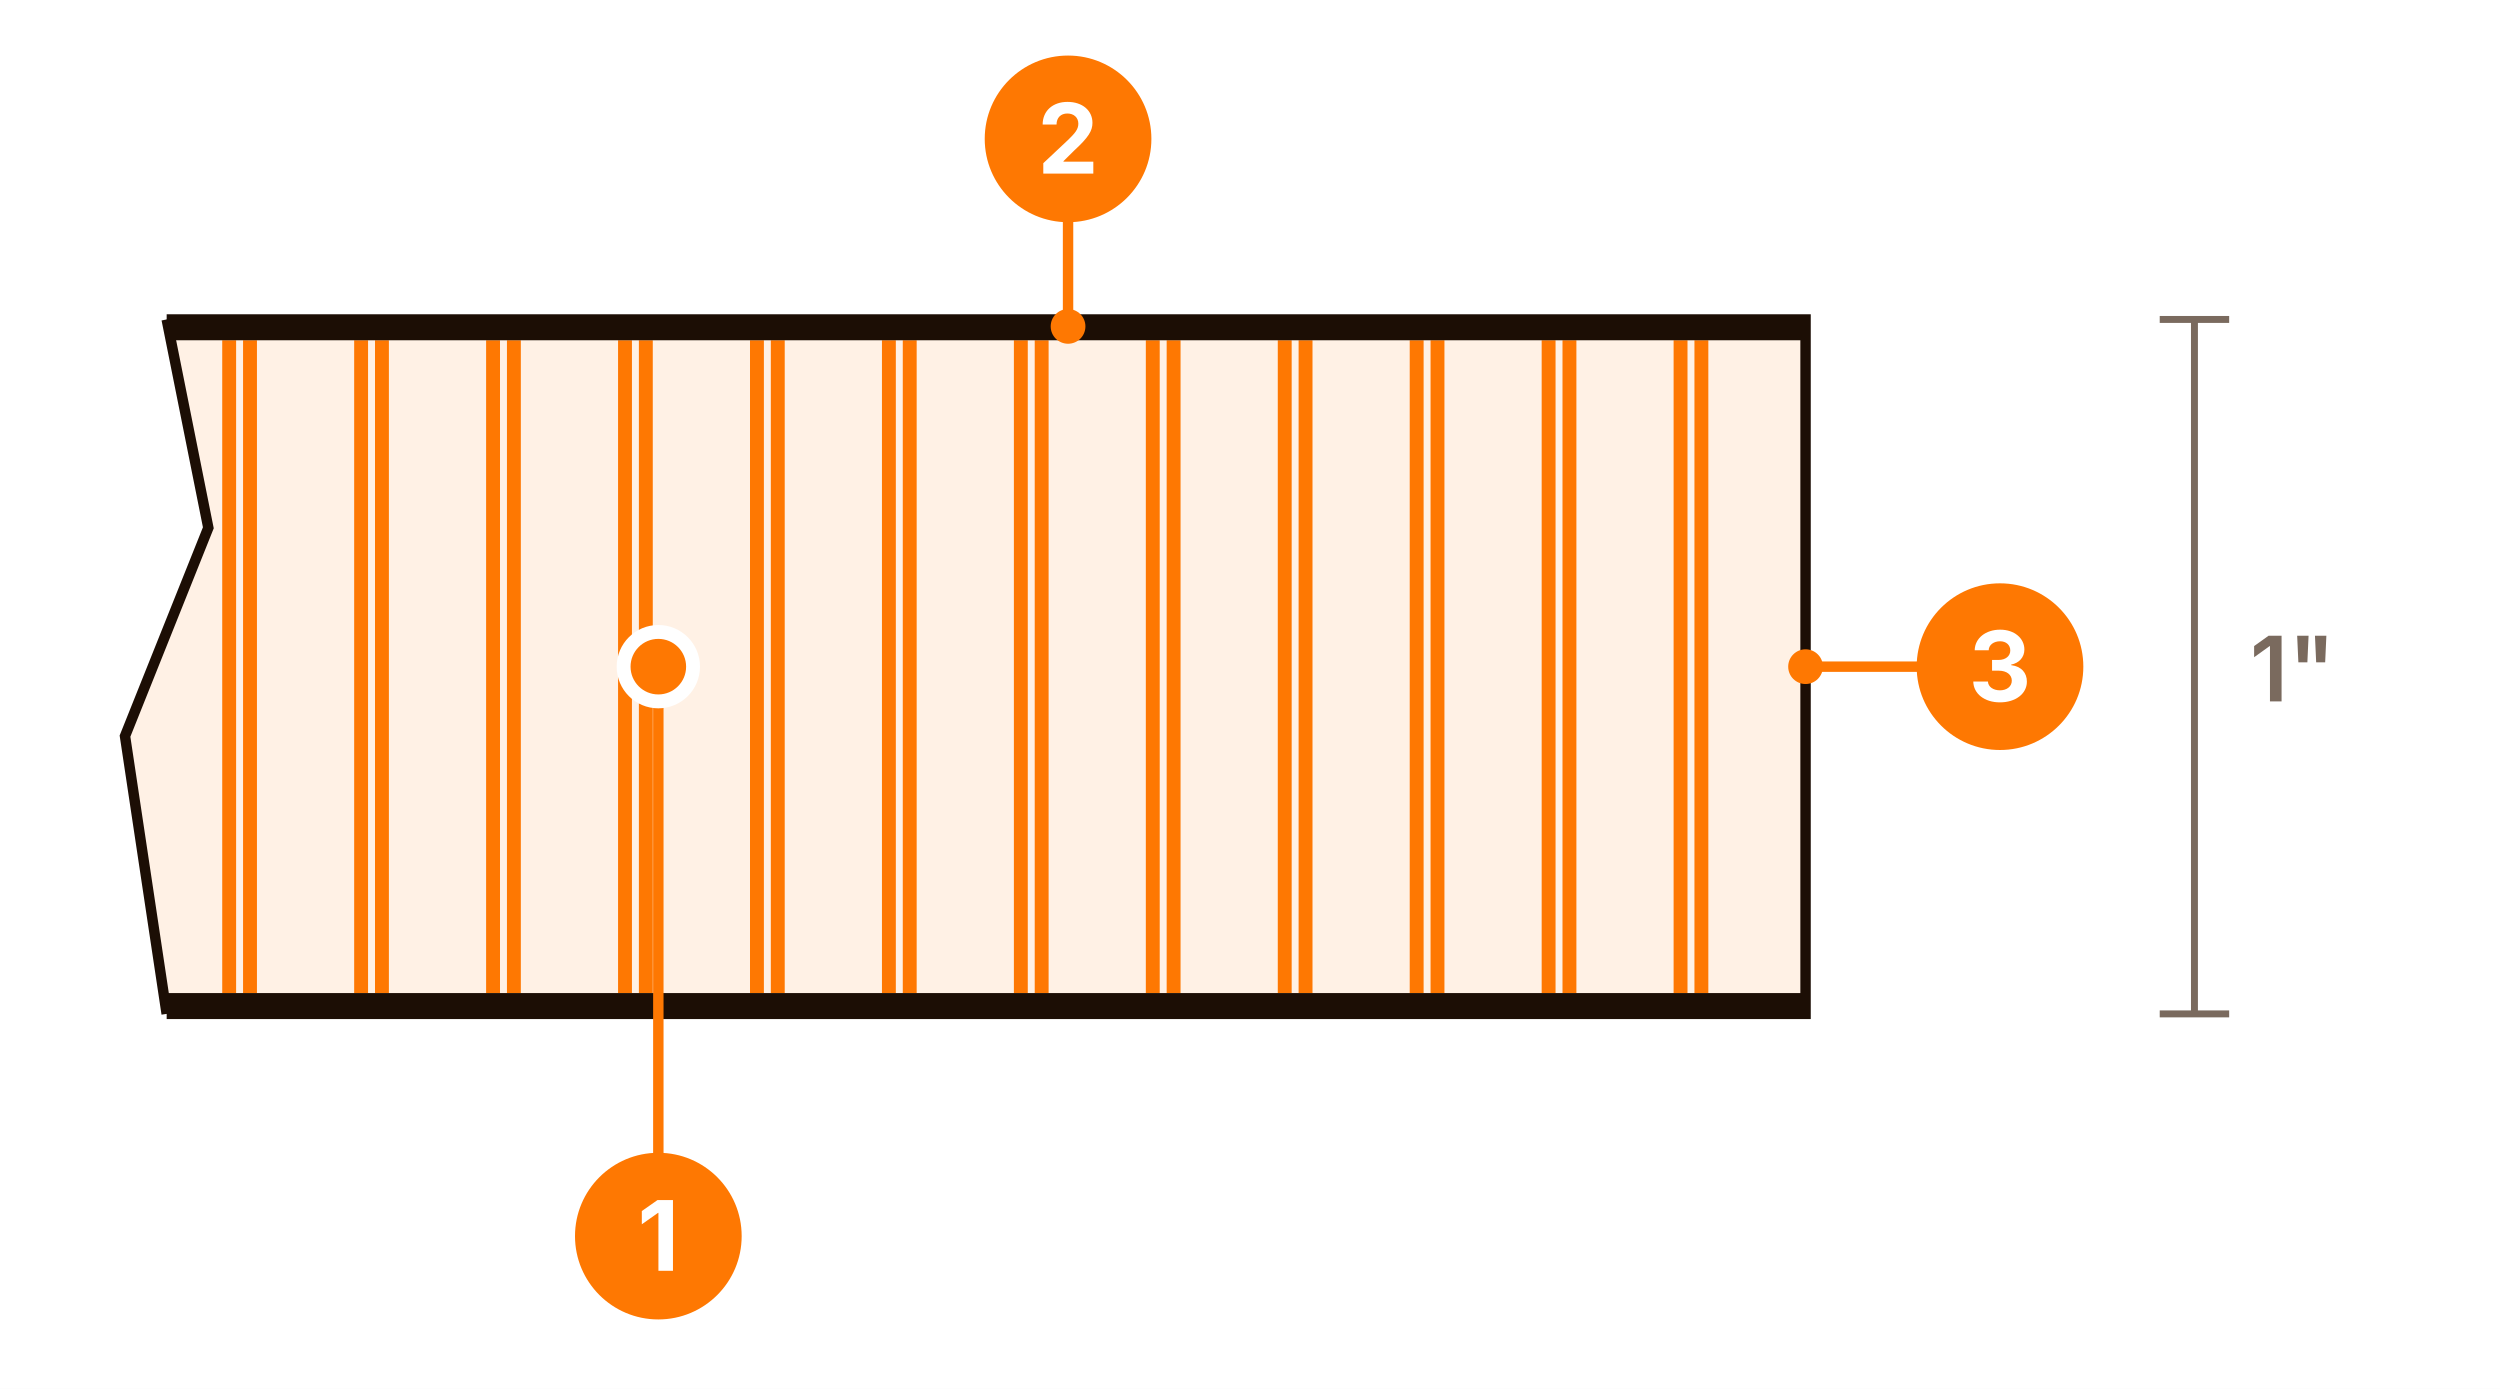
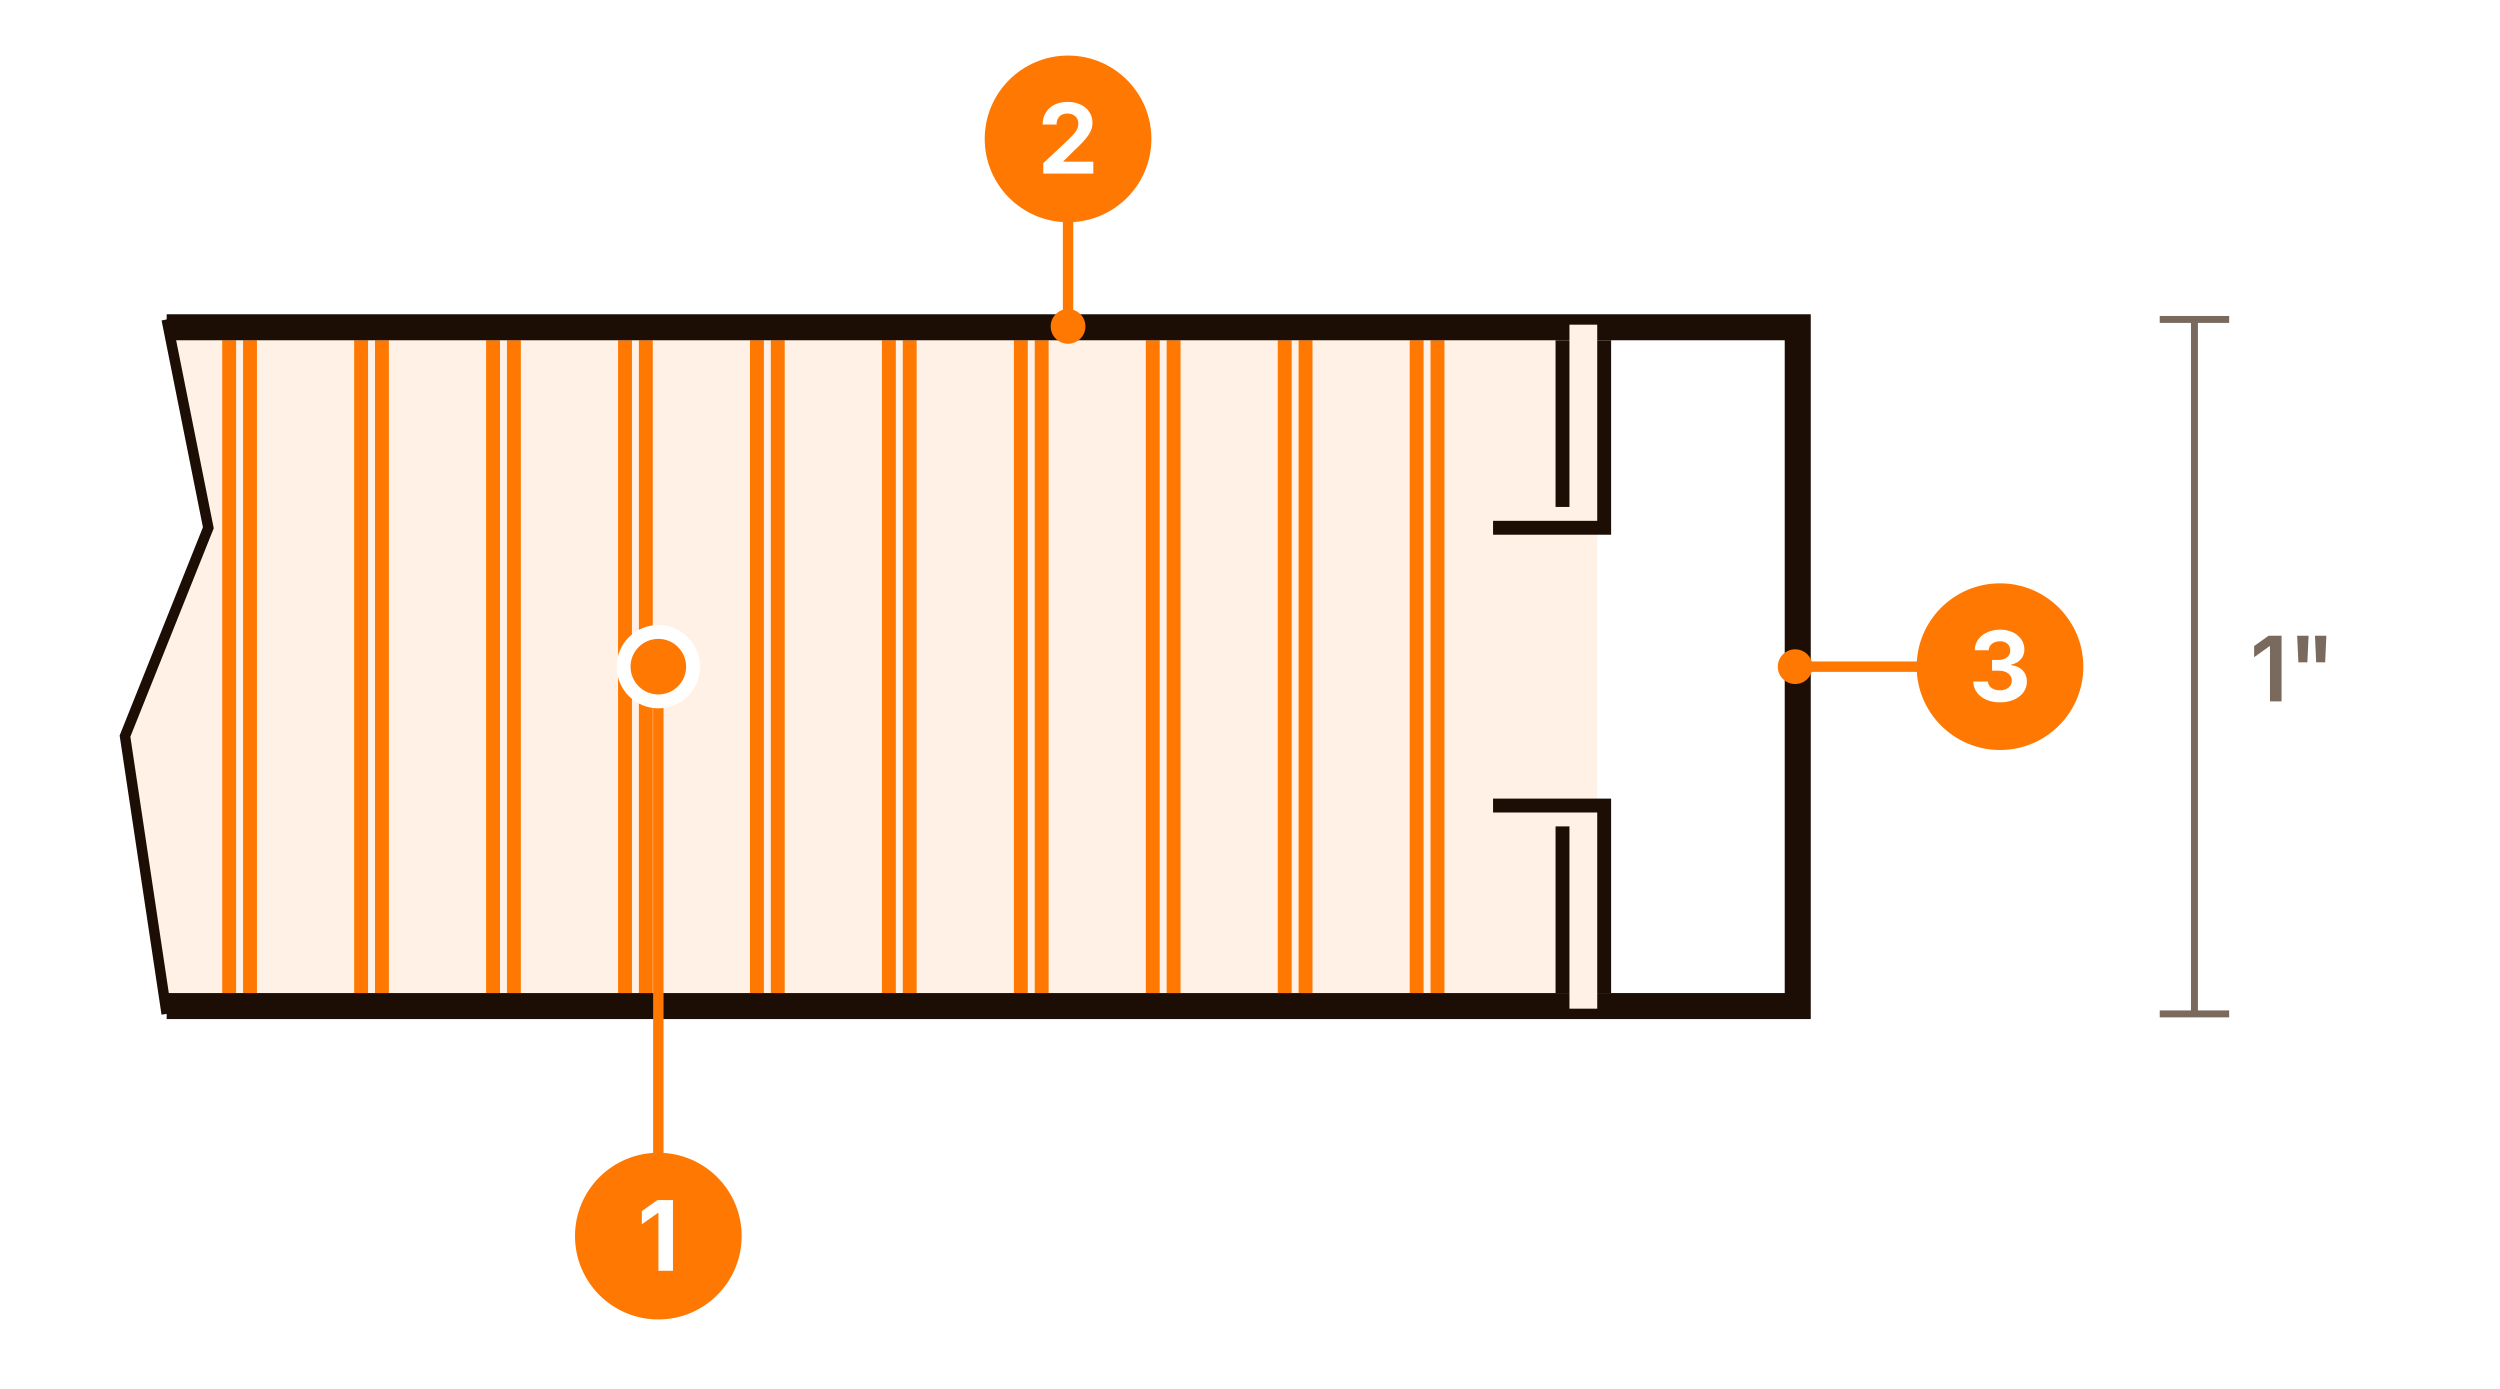
<svg xmlns="http://www.w3.org/2000/svg" viewBox="0 0 360 200" width="360" height="200" role="img" aria-labelledby="t-material-section-powder-coated-steel-m d-material-section-powder-coated-steel-m" font-family="Inter, ui-sans-serif, system-ui, sans-serif">
  <defs>
    <pattern id="hatch-material-section-powder-coated-steel-m" width="8" height="8" patternUnits="userSpaceOnUse" patternTransform="rotate(45)">
      <rect width="8" height="8" fill="#f2f0ec" />
      <line x1="0" y1="0" x2="0" y2="8" stroke="#cfc7bc" stroke-width="1.5" />
    </pattern>
    <marker id="tick-material-section-powder-coated-steel-m" viewBox="0 0 10 10" refX="5" refY="5" markerWidth="8" markerHeight="8" orient="auto">
      <path d="M2 8 L8 2" stroke="#7a6a5e" stroke-width="1.5" />
    </marker>
  </defs>
  <rect width="360" height="200" fill="#ffffff" />
  <clipPath id="m-powder-coated-steel-24-46-material-section-powder-coated-steel-m">
-     <path d="M24 46 L30 76 L18 106 L24 146 L260 146 L260 46 Z" />
+     <path d="M24 46 L260 46 L260 146 L24 146 L18 106 L30 76 Z" />
  </clipPath>
  <g clip-path="url(#m-powder-coated-steel-24-46-material-section-powder-coated-steel-m)">
-     <rect x="14" y="46" width="246" height="100" fill="#fff1e5" stroke="none" stroke-width="1.5" />
-     <path d="M14.0 49 V143M17.0 49 V143M33.0 49 V143M36.0 49 V143M52.0 49 V143M55.0 49 V143M71.0 49 V143M74.0 49 V143M90.0 49 V143M93.0 49 V143M109.0 49 V143M112.0 49 V143M128.0 49 V143M131.0 49 V143M147.0 49 V143M150.0 49 V143M166.0 49 V143M169.0 49 V143M185.0 49 V143M188.0 49 V143M204.0 49 V143M207.0 49 V143M223.0 49 V143M226.0 49 V143M242.0 49 V143M245.0 49 V143" fill="none" stroke="#fe7802" stroke-width="2" />
-     <rect x="14" y="46" width="246" height="3" fill="#1c0e05" stroke="none" stroke-width="1.5" />
-     <rect x="14" y="143" width="246" height="3" fill="#1c0e05" stroke="none" stroke-width="1.5" />
+     <rect x="14" y="46" width="216" height="100" fill="#fff1e5" stroke="none" stroke-width="1.5" />
+     <path d="M14.0 49 V143M17.0 49 V143M33.0 49 V143M36.0 49 V143M52.0 49 V143M55.0 49 V143M71.0 49 V143M74.0 49 V143M90.0 49 V143M93.0 49 V143M109.0 49 V143M112.0 49 V143M128.0 49 V143M131.0 49 V143M147.0 49 V143M150.0 49 V143M166.0 49 V143M169.0 49 V143M185.0 49 V143M188.0 49 V143M204.0 49 V143M207.0 49 V143" fill="none" stroke="#fe7802" stroke-width="2" />
+     <rect x="14" y="46" width="212" height="3" fill="#1c0e05" stroke="none" stroke-width="1.5" />
+     <rect x="14" y="143" width="212" height="3" fill="#1c0e05" stroke="none" stroke-width="1.5" />
  </g>
+   <path d="M225 49 V73 M225 143 V119" fill="none" stroke="#1c0e05" stroke-width="2" />
+   <path d="M230 47.5 H258.5 V144.5 H230" fill="none" stroke="#1c0e05" stroke-width="3" />
+   <path d="M231 49 V76 H215 M231 143 V116 H215" fill="none" stroke="#1c0e05" stroke-width="2" />
  <path d="M24 46 L30 76 L18 106 L24 146 M24 46 L260 46 L260 146 L24 146" fill="none" stroke="#1c0e05" stroke-width="1.5" />
  <line x1="153.8" y1="20" x2="153.8" y2="47" stroke="#fe7802" stroke-width="1.5" />
  <circle cx="153.8" cy="47" r="2.5" fill="#fe7802" />
  <circle cx="153.8" cy="20" r="12" fill="#fe7802" />
  <text x="153.8" y="25" font-size="14" font-weight="700" fill="#fff" text-anchor="middle">2</text>
-   <line x1="288" y1="96" x2="260" y2="96" stroke="#fe7802" stroke-width="1.5" />
-   <circle cx="260" cy="96" r="2.5" fill="#fe7802" />
+   <line x1="288" y1="96" x2="258.5" y2="96" stroke="#fe7802" stroke-width="1.5" />
+   <circle cx="258.5" cy="96" r="2.5" fill="#fe7802" />
  <circle cx="288" cy="96" r="12" fill="#fe7802" />
  <text x="288" y="101" font-size="14" font-weight="700" fill="#fff" text-anchor="middle">3</text>
  <line x1="94.8" y1="178" x2="94.8" y2="96" stroke="#fe7802" stroke-width="1.5" />
  <circle cx="94.8" cy="96" r="2.5" fill="#fe7802" />
  <circle cx="94.8" cy="178" r="12" fill="#fe7802" />
  <text x="94.8" y="183" font-size="14" font-weight="700" fill="#fff" text-anchor="middle">1</text>
  <circle cx="94.8" cy="96" r="5" fill="#fe7802" stroke="#fff" stroke-width="2" />
  <line x1="316" y1="46" x2="316" y2="146" stroke="#7a6a5e" stroke-width="1" />
  <line x1="311" y1="46" x2="321" y2="46" stroke="#7a6a5e" stroke-width="1" />
  <line x1="311" y1="146" x2="321" y2="146" stroke="#7a6a5e" stroke-width="1" />
  <text x="324" y="101" font-size="13" font-weight="600" fill="#7a6a5e" text-anchor="start">1"</text>
</svg>
